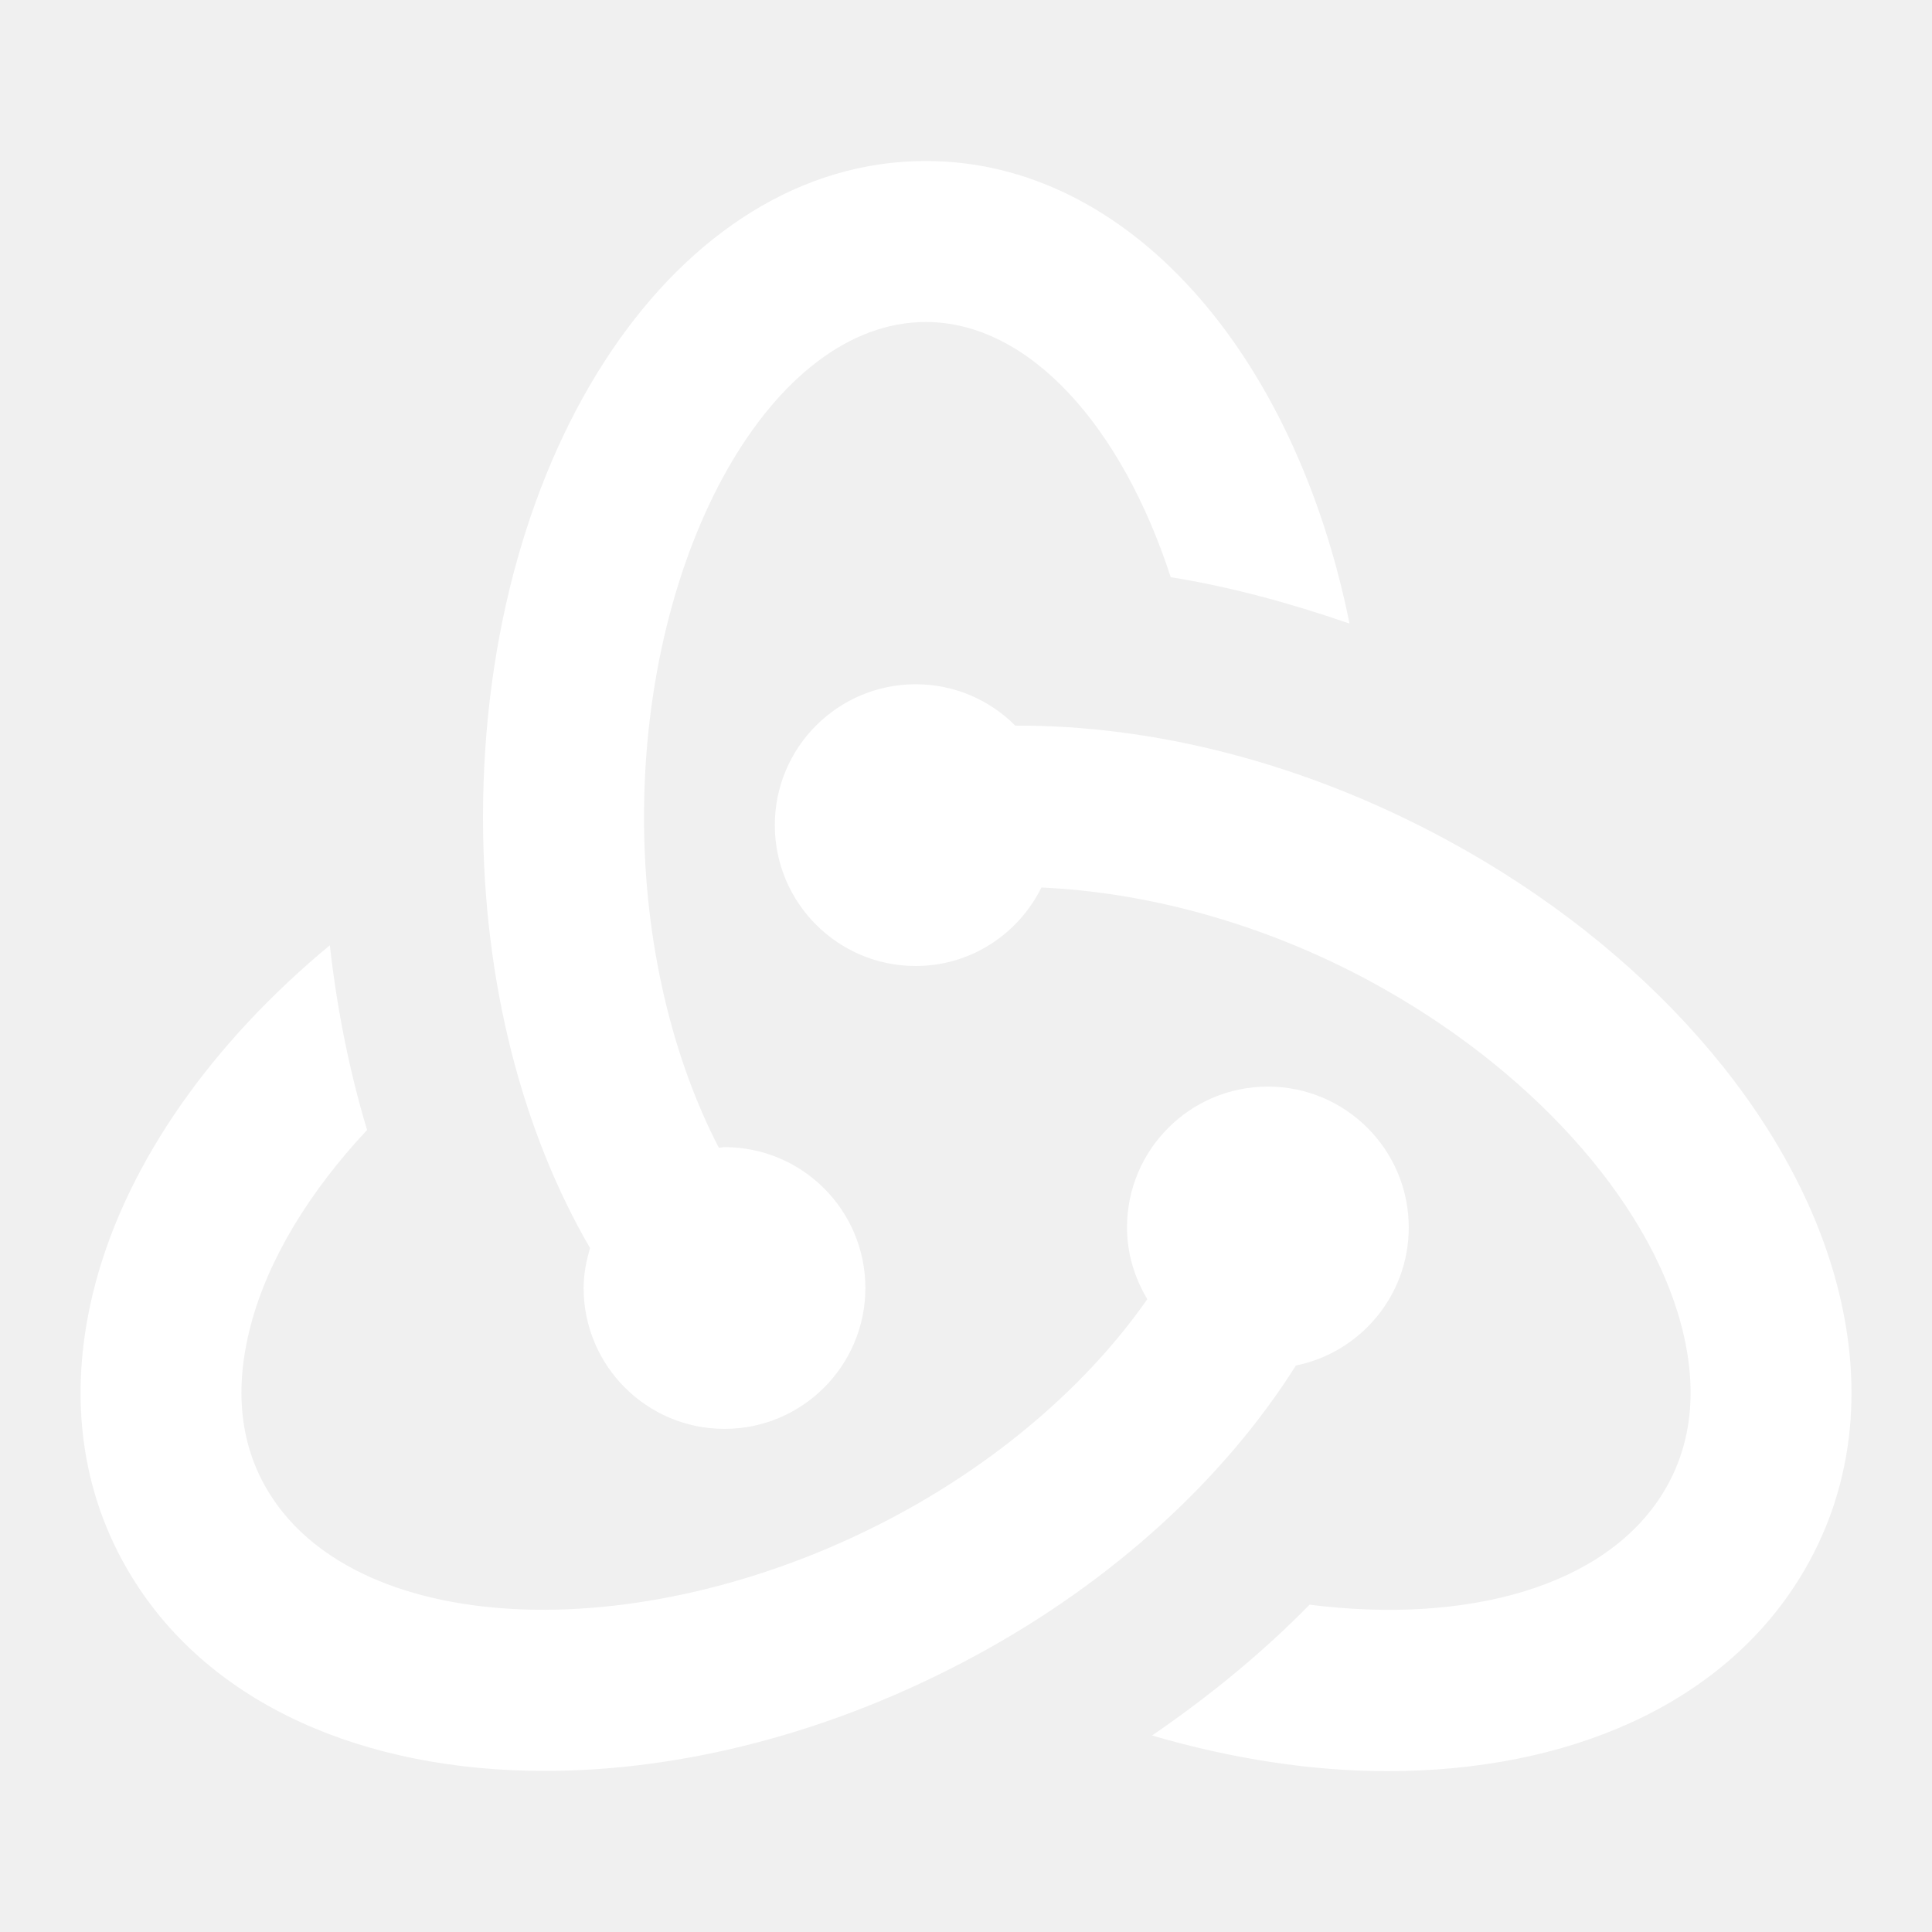
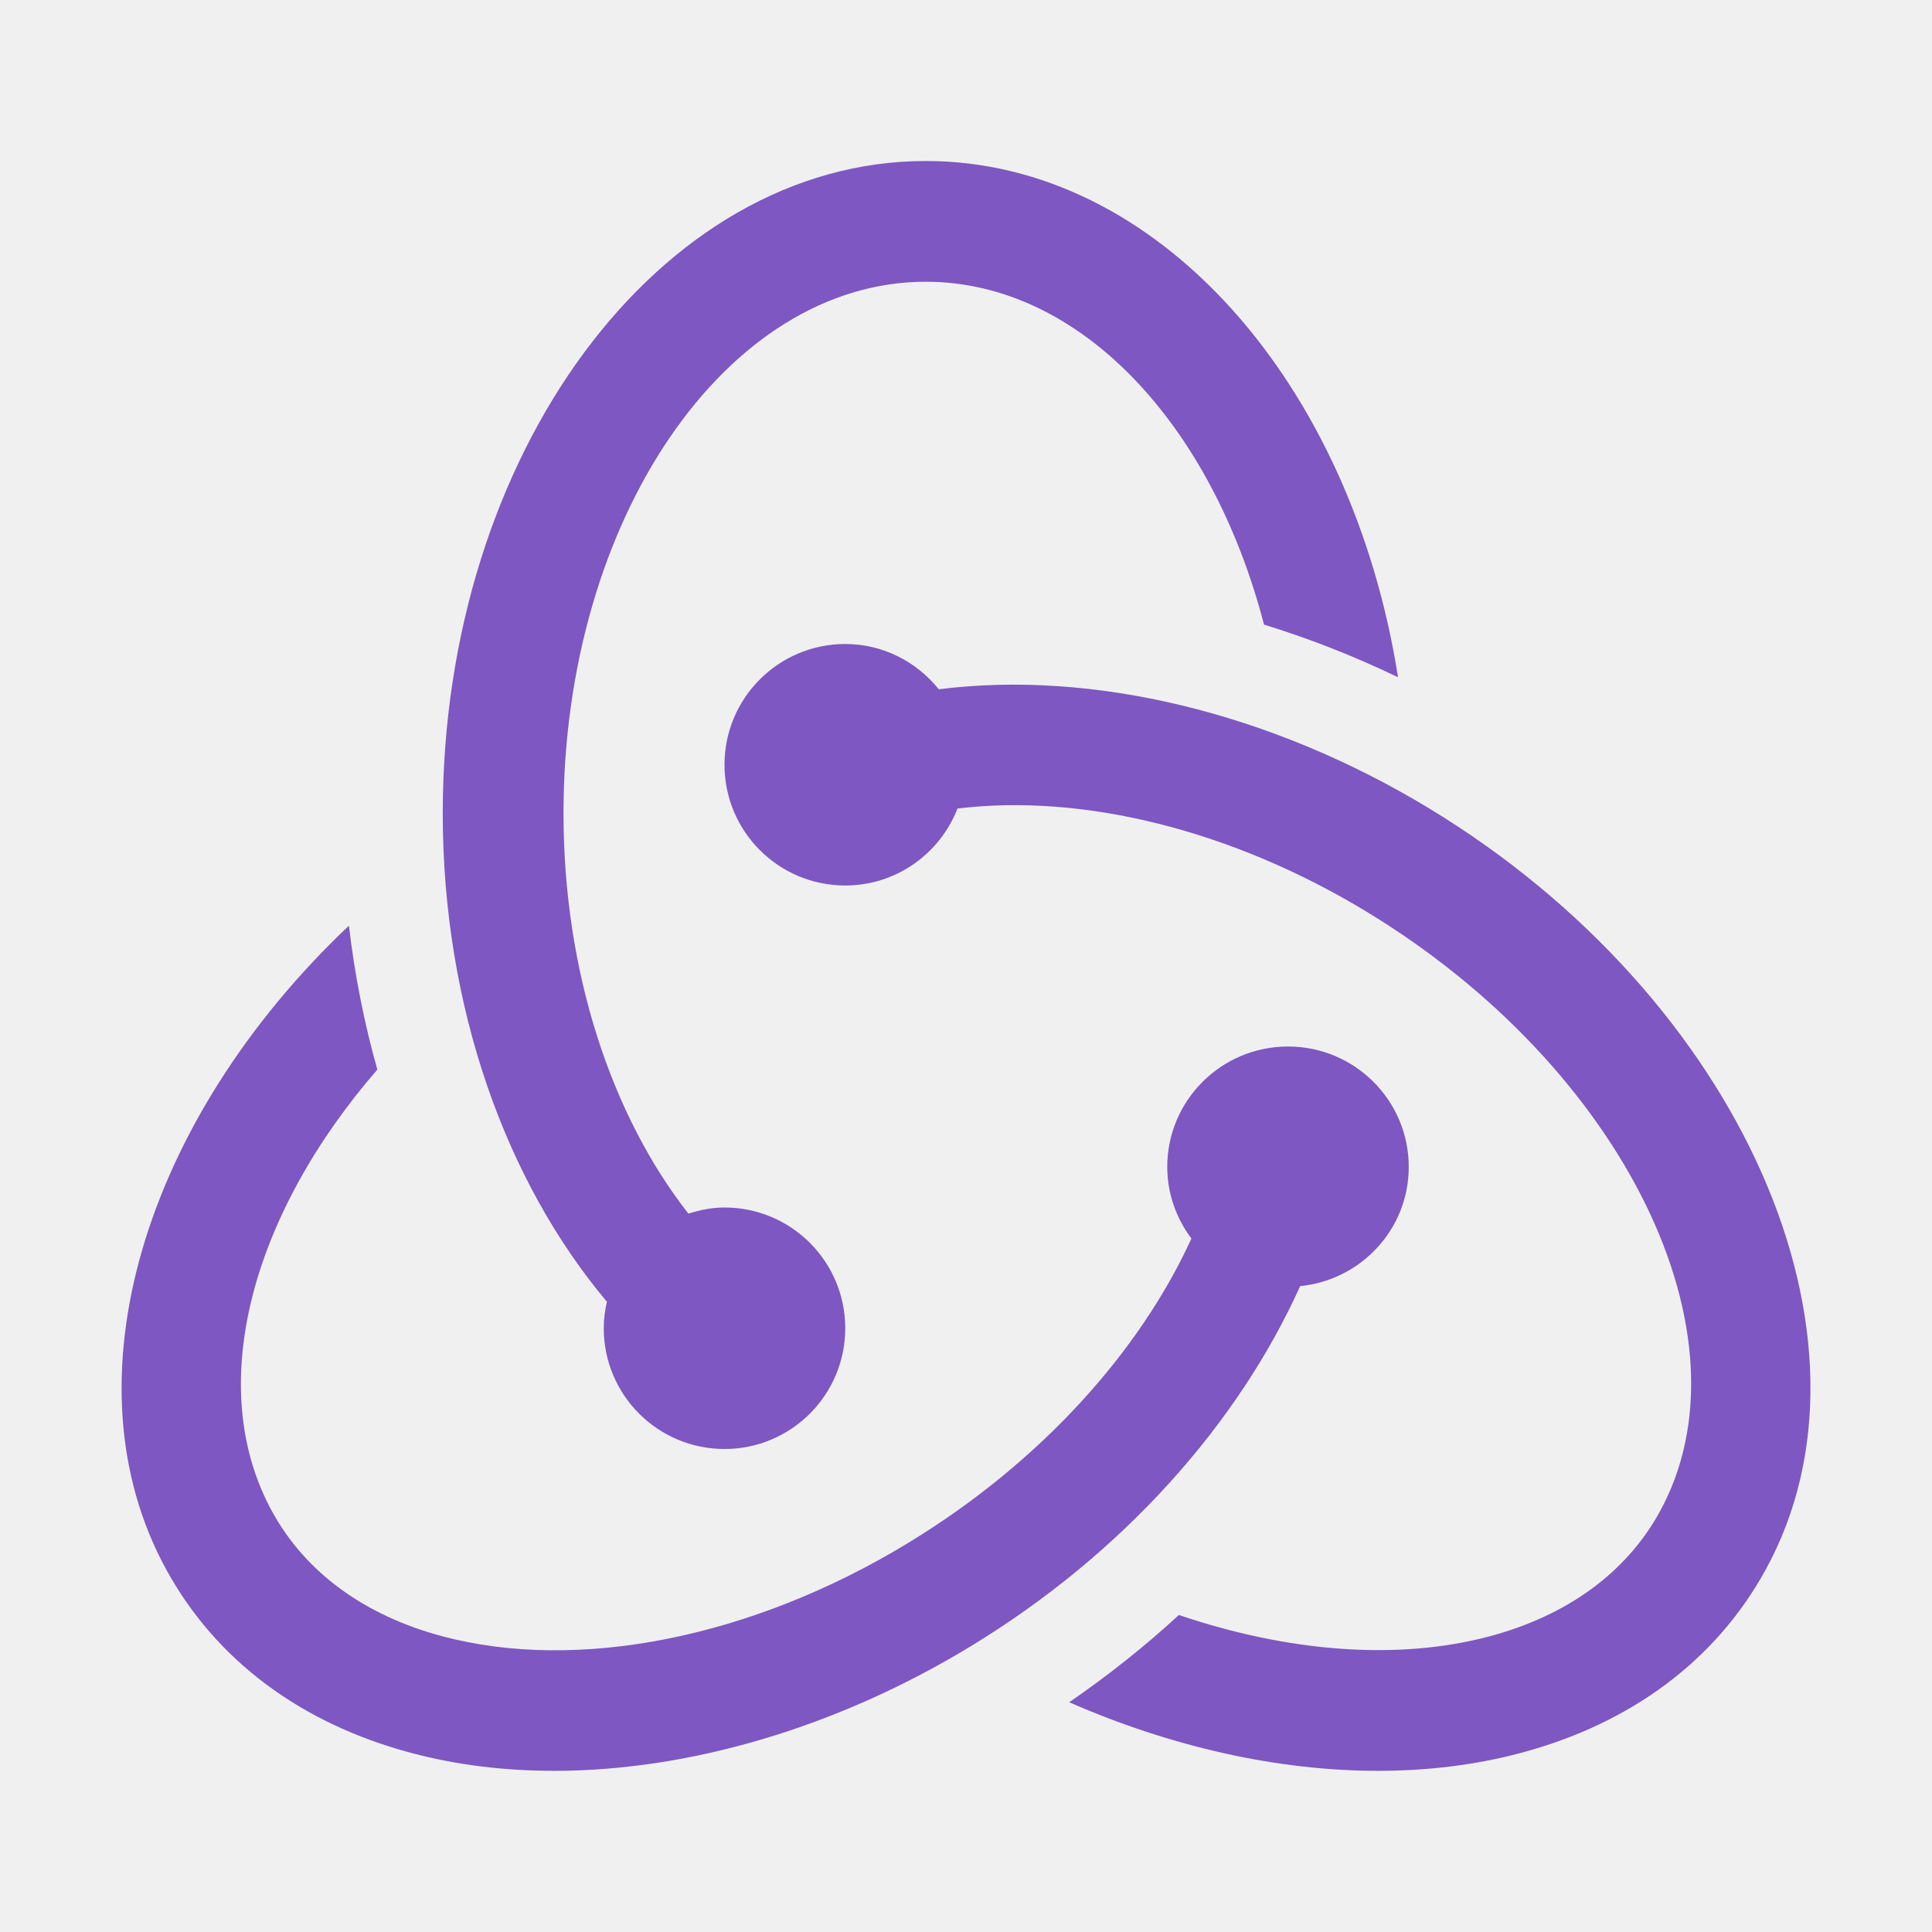
- <svg xmlns="http://www.w3.org/2000/svg" viewBox="0,0,256,256" width="96px" height="96px" fill-rule="nonzero">
-   <g fill="#ffffff" fill-rule="nonzero" stroke="none" stroke-width="1" stroke-linecap="butt" stroke-linejoin="miter" stroke-miterlimit="10" stroke-dasharray="" stroke-dashoffset="0" font-family="none" font-weight="none" font-size="none" text-anchor="none" style="mix-blend-mode: normal">
-     <g transform="scale(10.66667,10.66667)">
-       <path d="M11.5,2c-3.084,0 -5.5,3.582 -5.5,8.154c0,2.07 0.502,3.928 1.33,5.35c-0.047,0.159 -0.08,0.322 -0.08,0.496c0,0.966 0.784,1.75 1.75,1.75c0.966,0 1.75,-0.784 1.75,-1.75c0,-0.966 -0.784,-1.75 -1.75,-1.75c-0.024,0 -0.046,0.007 -0.07,0.008c-0.57,-1.098 -0.93,-2.539 -0.93,-4.104c0,-3.336 1.603,-6.154 3.5,-6.154c1.286,0 2.435,1.297 3.043,3.17c0.743,0.119 1.484,0.322 2.221,0.576c-0.678,-3.361 -2.748,-5.746 -5.264,-5.746zM11.375,8.5c-0.966,0 -1.75,0.784 -1.75,1.75c0,0.966 0.784,1.75 1.75,1.75c0.687,0 1.276,-0.399 1.562,-0.975c1.293,0.058 2.732,0.433 4.09,1.168c1.96,1.062 3.438,2.692 3.855,4.256c0.215,0.803 0.138,1.509 -0.223,2.096c-0.718,1.168 -2.434,1.636 -4.391,1.389c-0.579,0.591 -1.24,1.134 -1.957,1.625c1,0.292 1.991,0.443 2.924,0.443c2.234,0 4.147,-0.815 5.127,-2.408c0.652,-1.06 0.808,-2.325 0.451,-3.66c-0.564,-2.107 -2.373,-4.164 -4.836,-5.498c-1.799,-0.975 -3.671,-1.429 -5.365,-1.422c-0.317,-0.318 -0.754,-0.514 -1.238,-0.514zM4.098,11.742c-1.46,1.209 -2.507,2.684 -2.91,4.191c-0.357,1.335 -0.201,2.6 0.451,3.658c0.978,1.593 2.892,2.408 5.127,2.408c1.692,0 3.567,-0.464 5.359,-1.436c1.71,-0.926 3.092,-2.203 3.973,-3.6c0.799,-0.162 1.402,-0.868 1.402,-1.715c0,-0.966 -0.784,-1.75 -1.75,-1.75c-0.966,0 -1.75,0.784 -1.75,1.75c0,0.326 0.096,0.629 0.252,0.891c-0.707,1.015 -1.783,1.965 -3.078,2.666c-3.119,1.689 -6.708,1.568 -7.834,-0.264c-0.361,-0.587 -0.436,-1.291 -0.221,-2.094c0.218,-0.815 0.728,-1.648 1.441,-2.41c-0.218,-0.725 -0.373,-1.494 -0.463,-2.297z" />
-     </g>
-   </g>
+ <svg xmlns="http://www.w3.org/2000/svg" viewBox="0 0 48 48" width="48px" height="48px">
+   <path fill="#7e57c2" d="M23,4c-6.617,0-12,7.27-12,16.205c0,4.834,1.582,9.169,4.078,12.136C15.03,32.554,15,32.773,15,33 c0,1.657,1.343,3,3,3s3-1.343,3-3s-1.343-3-3-3c-0.315,0-0.612,0.062-0.897,0.152C15.206,27.731,14,24.175,14,20.205 C14,12.924,18.037,7,23,7c3.837,0,7.111,3.547,8.404,8.518c1.122,0.346,2.237,0.782,3.33,1.308C33.579,9.508,28.759,4,23,4z" />
+   <path fill="#7e57c2" d="M35.507,20.084c-3.947-2.392-8.374-3.442-12.182-2.959C22.775,16.444,21.943,16,21,16 c-1.657,0-3,1.343-3,3s1.343,3,3,3c1.272,0,2.353-0.795,2.789-1.912c3.118-0.379,6.812,0.531,10.163,2.563 c6.403,3.881,9.67,10.569,7.282,14.911c-0.827,1.504-2.286,2.572-4.218,3.09c-2.286,0.611-5.007,0.394-7.727-0.528 c-0.839,0.772-1.749,1.498-2.725,2.168c2.552,1.117,5.196,1.704,7.669,1.704c1.24,0,2.438-0.147,3.559-0.447 c2.741-0.733,4.841-2.304,6.071-4.542C47.016,33.276,43.267,24.787,35.507,20.084z" />
+   <path fill="#7e57c2" d="M35,28.992C35,27.34,33.657,26,32,26s-3,1.34-3,2.992c0,0.669,0.228,1.281,0.6,1.779 c-1.279,2.802-3.744,5.567-7.062,7.578c-3.865,2.344-8.185,3.202-11.555,2.302c-1.932-0.518-3.391-1.586-4.218-3.09 c-1.702-3.094-0.521-7.376,2.61-10.988c-0.323-1.144-0.562-2.34-0.706-3.575c-5.07,4.797-7.109,11.323-4.532,16.009 c1.23,2.238,3.33,3.809,6.071,4.542c1.121,0.3,2.318,0.447,3.559,0.447c3.346,0,7.007-1.068,10.326-3.08 c3.836-2.325,6.683-5.577,8.209-8.962C33.815,31.801,35,30.541,35,28.992z" />
</svg>
